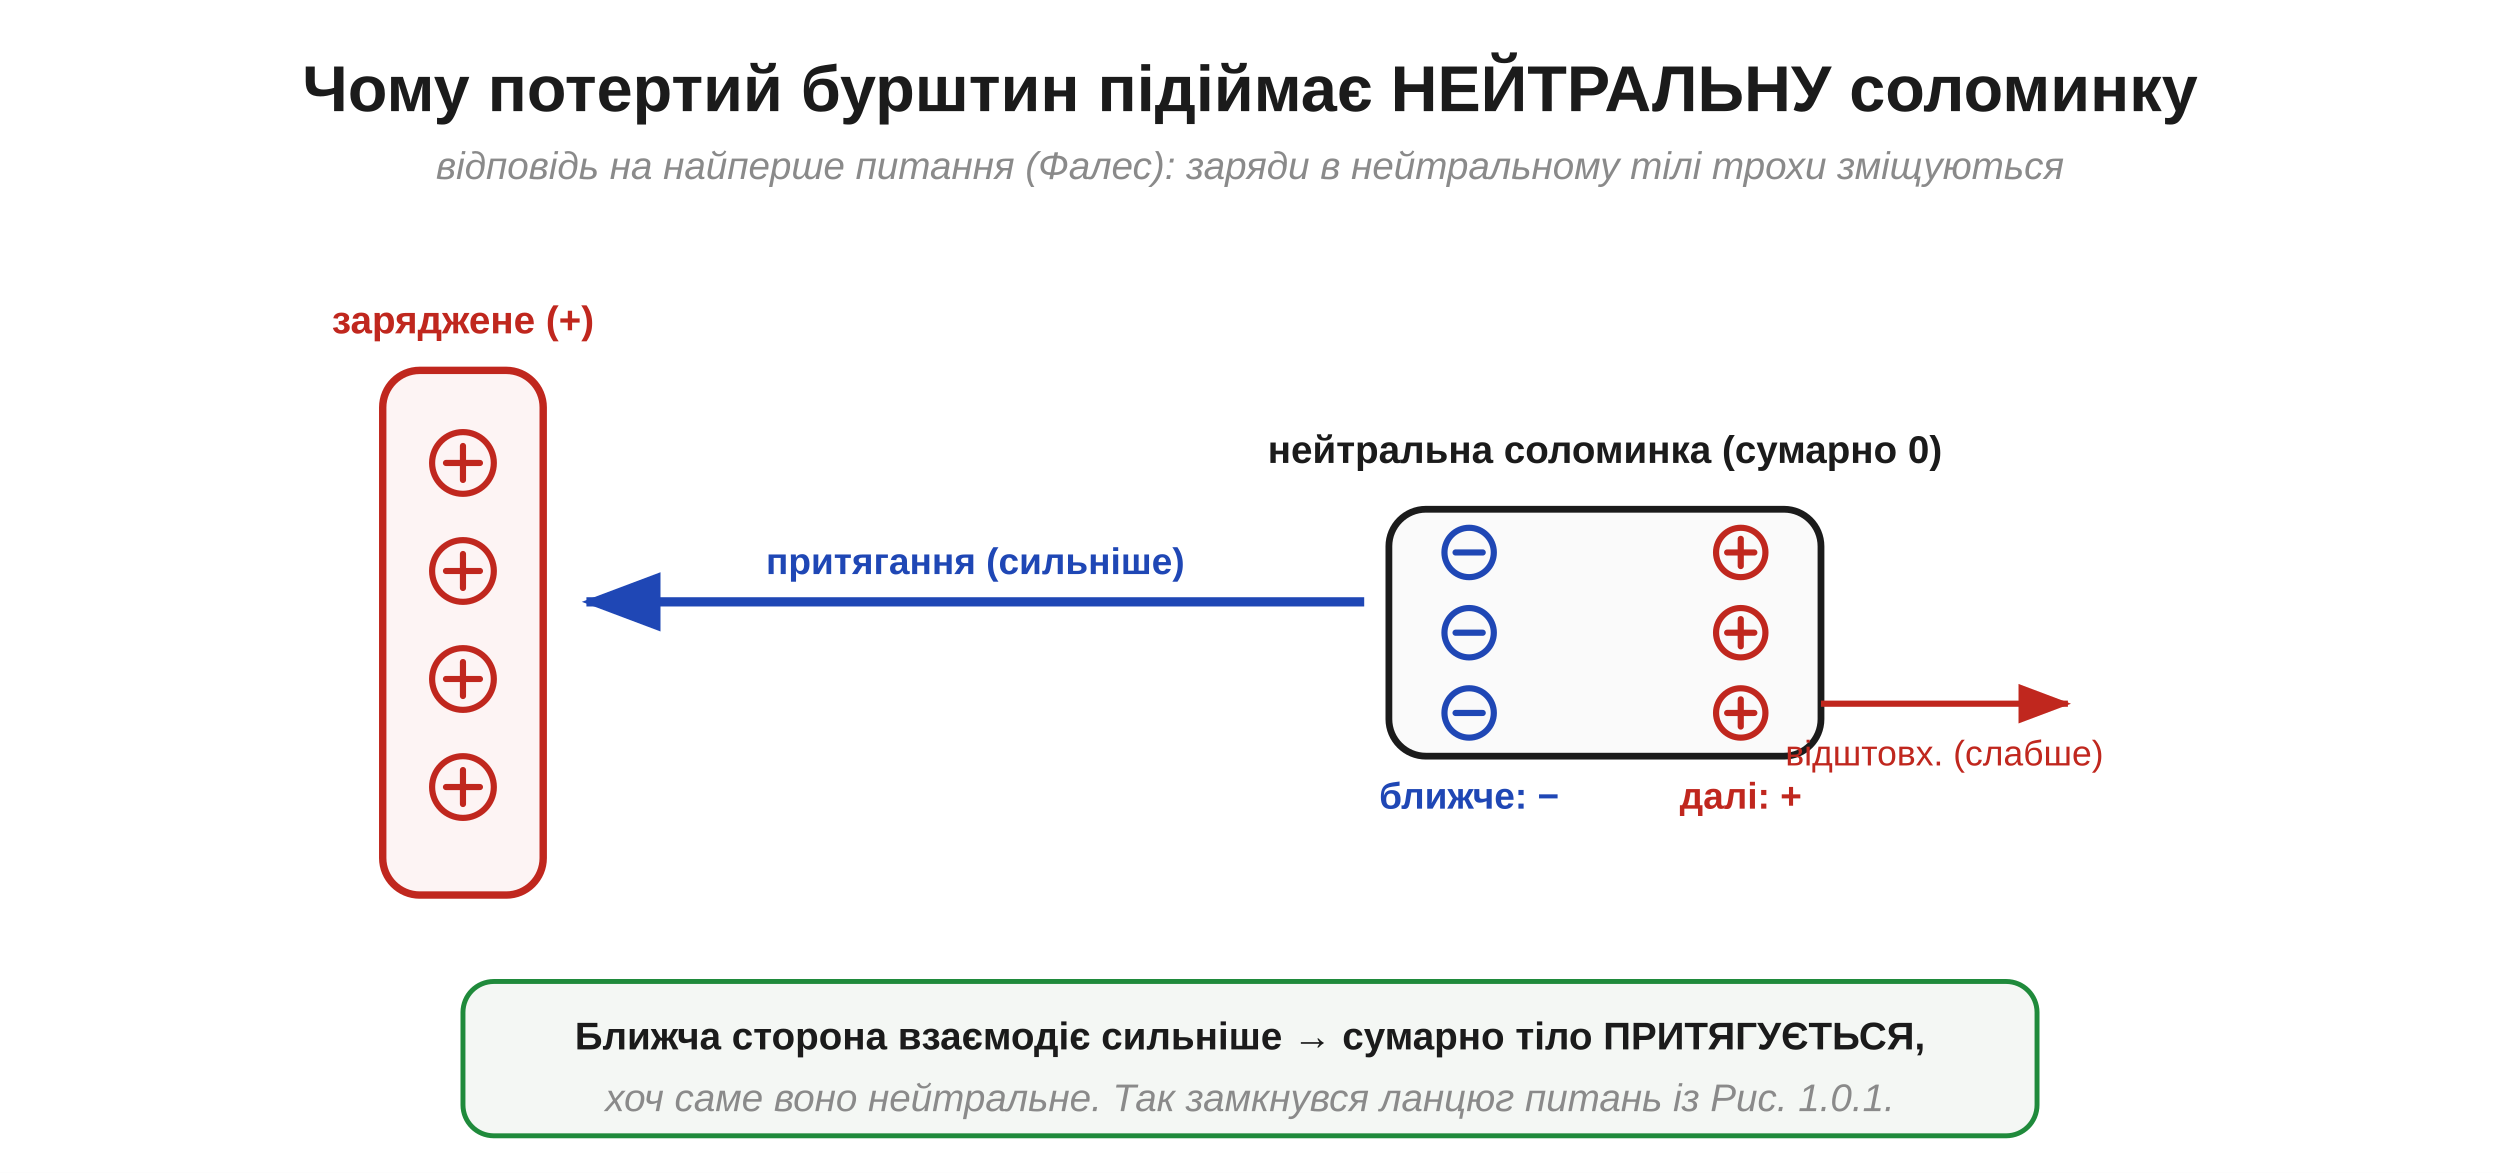
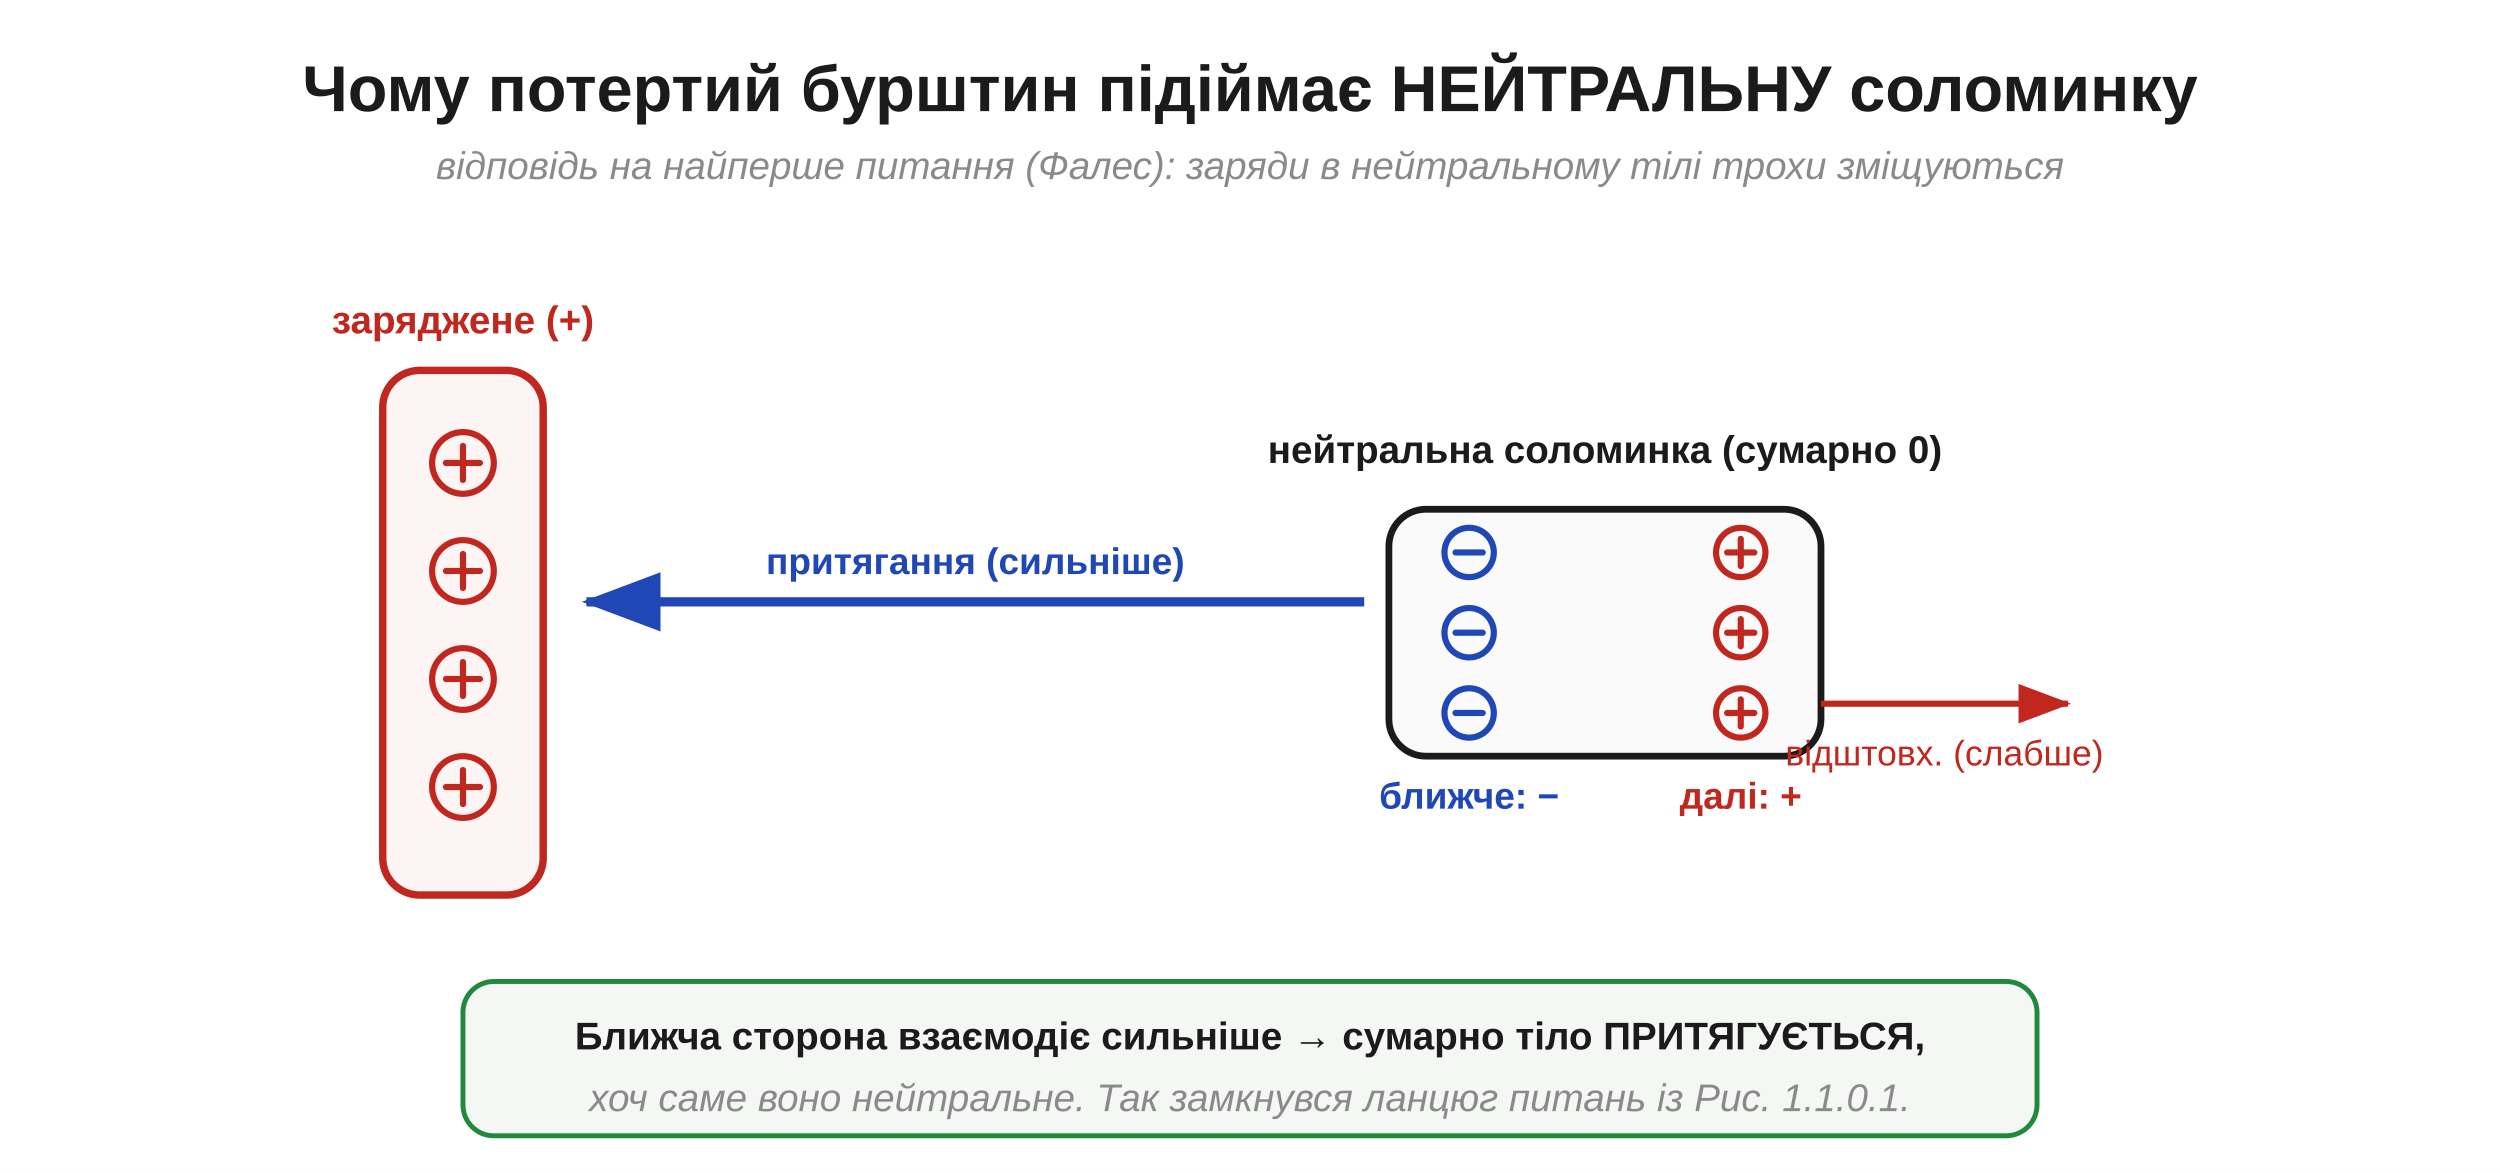
<svg xmlns="http://www.w3.org/2000/svg" width="810" height="380" viewBox="0 0 810 380">
  <rect width="810" height="380" fill="#ffffff" />
  <defs>
    <marker id="aInk" markerWidth="11" markerHeight="11" refX="8" refY="3.2" orient="auto" markerUnits="strokeWidth">
      <path d="M0,0 L8.5,3.2 L0,6.4 Z" fill="#1b1b1b" />
    </marker>
    <marker id="aRed" markerWidth="11" markerHeight="11" refX="8" refY="3.2" orient="auto" markerUnits="strokeWidth">
      <path d="M0,0 L8.5,3.2 L0,6.4 Z" fill="#c0271e" />
    </marker>
    <marker id="aBlue" markerWidth="11" markerHeight="11" refX="8" refY="3.2" orient="auto" markerUnits="strokeWidth">
      <path d="M0,0 L8.5,3.2 L0,6.4 Z" fill="#1f47b5" />
    </marker>
    <marker id="aGreen" markerWidth="11" markerHeight="11" refX="8" refY="3.2" orient="auto" markerUnits="strokeWidth">
      <path d="M0,0 L8.5,3.2 L0,6.4 Z" fill="#1f8a3b" />
    </marker>
  </defs>
  <text x="405.0" y="36.0" font-family="Segoe UI, Arial, Helvetica, sans-serif" font-size="21" fill="#1b1b1b" text-anchor="middle" font-weight="bold" font-style="normal">Чому потертий бурштин підіймає НЕЙТРАЛЬНУ соломинку</text>
  <text x="405.0" y="58.0" font-family="Segoe UI, Arial, Helvetica, sans-serif" font-size="12.5" fill="#8a8a8a" text-anchor="middle" font-weight="normal" font-style="italic">відповідь на найперше питання (Фалес): заряди в нейтральному тілі трохи зміщуються</text>
  <rect x="124.0" y="120.0" width="52.0" height="170.0" rx="12" fill="#fdf4f4" stroke="#c0271e" stroke-width="2.4" />
  <circle cx="150.0" cy="150.0" r="10.0" fill="none" stroke="#c0271e" stroke-width="2" />
  <line x1="144.5" y1="150.0" x2="155.5" y2="150.0" stroke="#c0271e" stroke-width="2" stroke-linecap="round" />
  <line x1="150.0" y1="144.5" x2="150.0" y2="155.5" stroke="#c0271e" stroke-width="2" stroke-linecap="round" />
  <circle cx="150.0" cy="185.0" r="10.0" fill="none" stroke="#c0271e" stroke-width="2" />
  <line x1="144.5" y1="185.0" x2="155.5" y2="185.0" stroke="#c0271e" stroke-width="2" stroke-linecap="round" />
  <line x1="150.0" y1="179.5" x2="150.0" y2="190.5" stroke="#c0271e" stroke-width="2" stroke-linecap="round" />
  <circle cx="150.0" cy="220.0" r="10.0" fill="none" stroke="#c0271e" stroke-width="2" />
  <line x1="144.5" y1="220.0" x2="155.5" y2="220.0" stroke="#c0271e" stroke-width="2" stroke-linecap="round" />
  <line x1="150.0" y1="214.5" x2="150.0" y2="225.5" stroke="#c0271e" stroke-width="2" stroke-linecap="round" />
  <circle cx="150.0" cy="255.0" r="10.0" fill="none" stroke="#c0271e" stroke-width="2" />
  <line x1="144.5" y1="255.0" x2="155.5" y2="255.0" stroke="#c0271e" stroke-width="2" stroke-linecap="round" />
  <line x1="150.0" y1="249.5" x2="150.0" y2="260.5" stroke="#c0271e" stroke-width="2" stroke-linecap="round" />
  <text x="150.0" y="108.0" font-family="Segoe UI, Arial, Helvetica, sans-serif" font-size="12.5" fill="#c0271e" text-anchor="middle" font-weight="bold" font-style="normal">заряджене (+)</text>
  <rect x="450.0" y="165.0" width="140.0" height="80.0" rx="12" fill="#fafafa" stroke="#1b1b1b" stroke-width="2.2" />
  <circle cx="476.0" cy="179.0" r="8.0" fill="none" stroke="#1f47b5" stroke-width="2" />
  <line x1="471.6" y1="179.0" x2="480.4" y2="179.0" stroke="#1f47b5" stroke-width="2" stroke-linecap="round" />
  <circle cx="476.0" cy="205.0" r="8.0" fill="none" stroke="#1f47b5" stroke-width="2" />
  <line x1="471.6" y1="205.0" x2="480.4" y2="205.0" stroke="#1f47b5" stroke-width="2" stroke-linecap="round" />
  <circle cx="476.0" cy="231.0" r="8.0" fill="none" stroke="#1f47b5" stroke-width="2" />
  <line x1="471.6" y1="231.0" x2="480.4" y2="231.0" stroke="#1f47b5" stroke-width="2" stroke-linecap="round" />
  <circle cx="564.0" cy="179.0" r="8.0" fill="none" stroke="#c0271e" stroke-width="2" />
  <line x1="559.6" y1="179.0" x2="568.4" y2="179.0" stroke="#c0271e" stroke-width="2" stroke-linecap="round" />
  <line x1="564.0" y1="174.6" x2="564.0" y2="183.4" stroke="#c0271e" stroke-width="2" stroke-linecap="round" />
  <circle cx="564.0" cy="205.0" r="8.0" fill="none" stroke="#c0271e" stroke-width="2" />
  <line x1="559.6" y1="205.0" x2="568.4" y2="205.0" stroke="#c0271e" stroke-width="2" stroke-linecap="round" />
  <line x1="564.0" y1="200.6" x2="564.0" y2="209.4" stroke="#c0271e" stroke-width="2" stroke-linecap="round" />
  <circle cx="564.0" cy="231.0" r="8.0" fill="none" stroke="#c0271e" stroke-width="2" />
  <line x1="559.6" y1="231.0" x2="568.4" y2="231.0" stroke="#c0271e" stroke-width="2" stroke-linecap="round" />
  <line x1="564.0" y1="226.6" x2="564.0" y2="235.4" stroke="#c0271e" stroke-width="2" stroke-linecap="round" />
  <text x="520.0" y="150.0" font-family="Segoe UI, Arial, Helvetica, sans-serif" font-size="12.5" fill="#1b1b1b" text-anchor="middle" font-weight="bold" font-style="normal">нейтральна соломинка (сумарно 0)</text>
  <text x="476.0" y="262.0" font-family="Segoe UI, Arial, Helvetica, sans-serif" font-size="12" fill="#1f47b5" text-anchor="middle" font-weight="bold" font-style="normal">ближче: −</text>
  <text x="564.0" y="262.0" font-family="Segoe UI, Arial, Helvetica, sans-serif" font-size="12" fill="#c0271e" text-anchor="middle" font-weight="bold" font-style="normal">далі: +</text>
  <line x1="442.0" y1="195.0" x2="190.0" y2="195.0" stroke="#1f47b5" stroke-width="3" marker-end="url(#aBlue)" />
  <text x="316.0" y="186.0" font-family="Segoe UI, Arial, Helvetica, sans-serif" font-size="12" fill="#1f47b5" text-anchor="middle" font-weight="bold" font-style="normal">притягання (сильніше)</text>
  <line x1="590.0" y1="228.0" x2="670.0" y2="228.0" stroke="#c0271e" stroke-width="2" marker-end="url(#aRed)" />
  <text x="630.0" y="248.0" font-family="Segoe UI, Arial, Helvetica, sans-serif" font-size="11.5" fill="#c0271e" text-anchor="middle" font-weight="normal" font-style="normal">відштовх. (слабше)</text>
  <rect x="150.0" y="318.0" width="510.0" height="50.0" rx="10" fill="#f4f7f4" stroke="#1f8a3b" stroke-width="1.6" />
  <text x="405.0" y="340.0" font-family="Segoe UI, Arial, Helvetica, sans-serif" font-size="12.5" fill="#1b1b1b" text-anchor="middle" font-weight="bold" font-style="normal">Ближча сторона взаємодіє сильніше → сумарно тіло ПРИТЯГУЄТЬСЯ,</text>
-   <text x="405.0" y="360.0" font-family="Segoe UI, Arial, Helvetica, sans-serif" font-size="12.5" fill="#8a8a8a" text-anchor="middle" font-weight="normal" font-style="italic">хоч саме воно нейтральне. Так замкнувся ланцюг питань із Рис. 1.0.1.</text>
+   <text x="405.0" y="360.0" font-family="Segoe UI, Arial, Helvetica, sans-serif" font-size="12.5" fill="#8a8a8a" text-anchor="middle" font-weight="normal" font-style="italic">хоч саме воно нейтральне. Так замкнувся ланцюг питань із Рис. 1.1.0.1.</text>
</svg>
